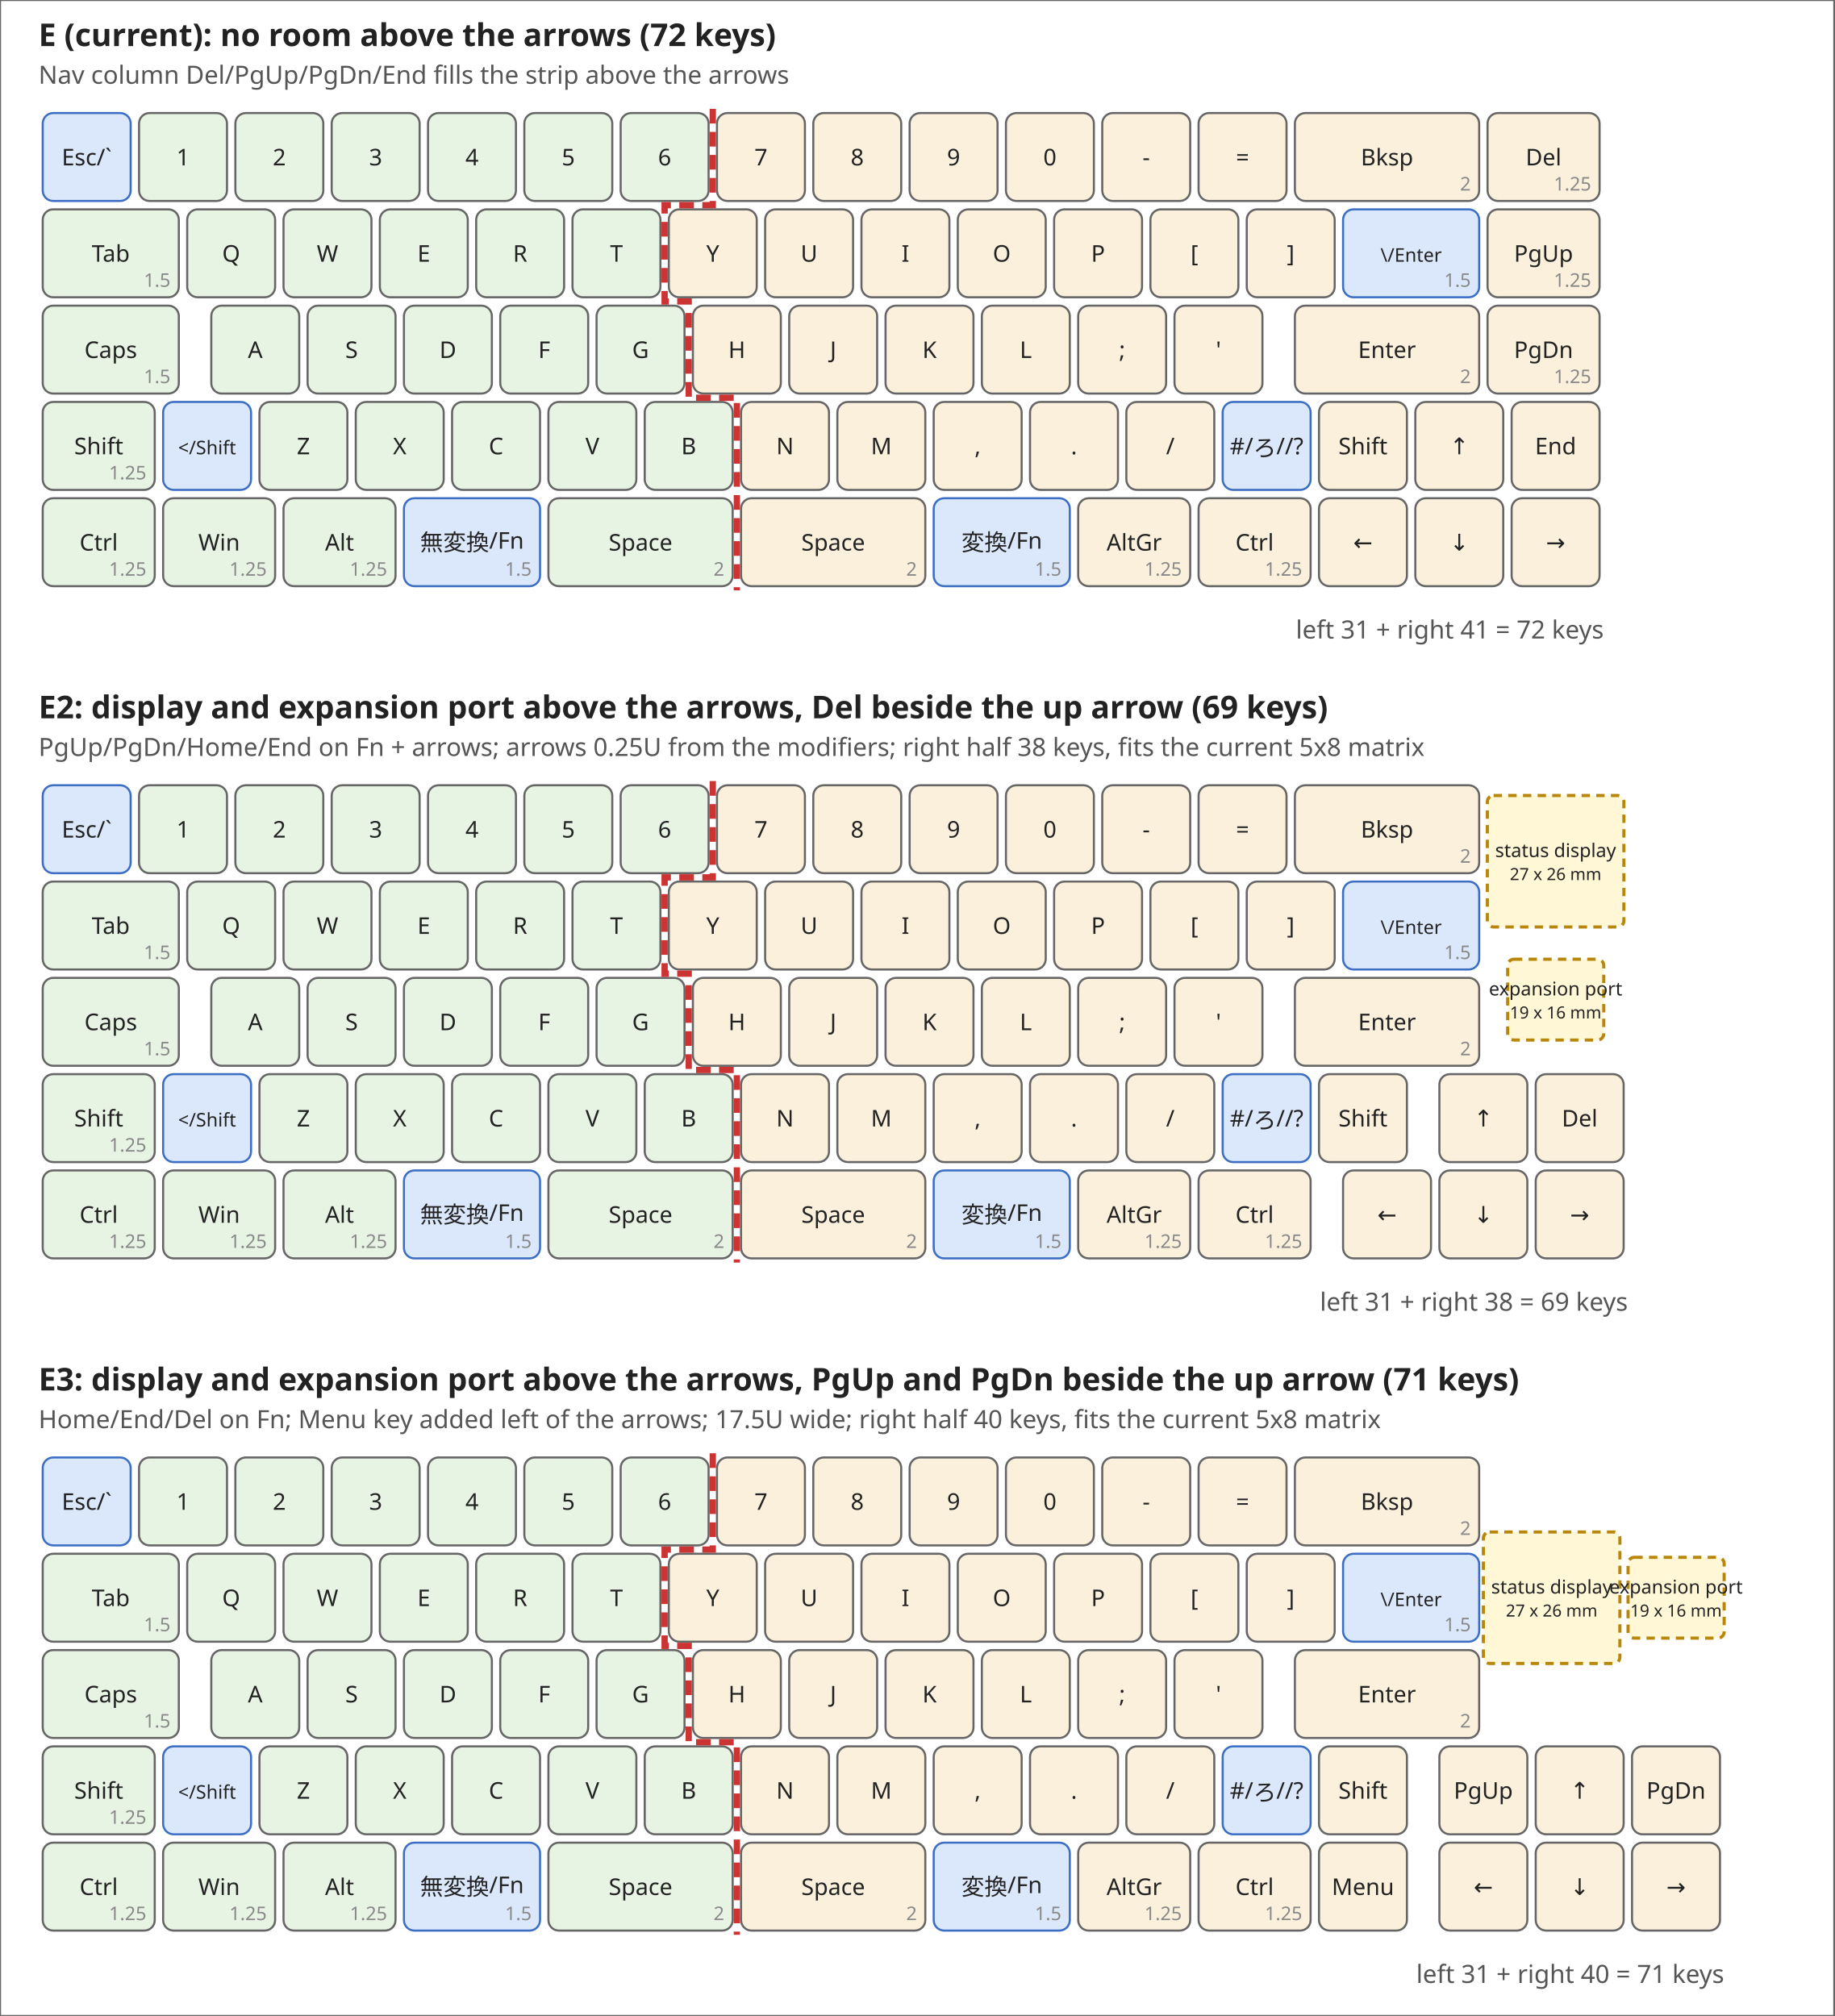
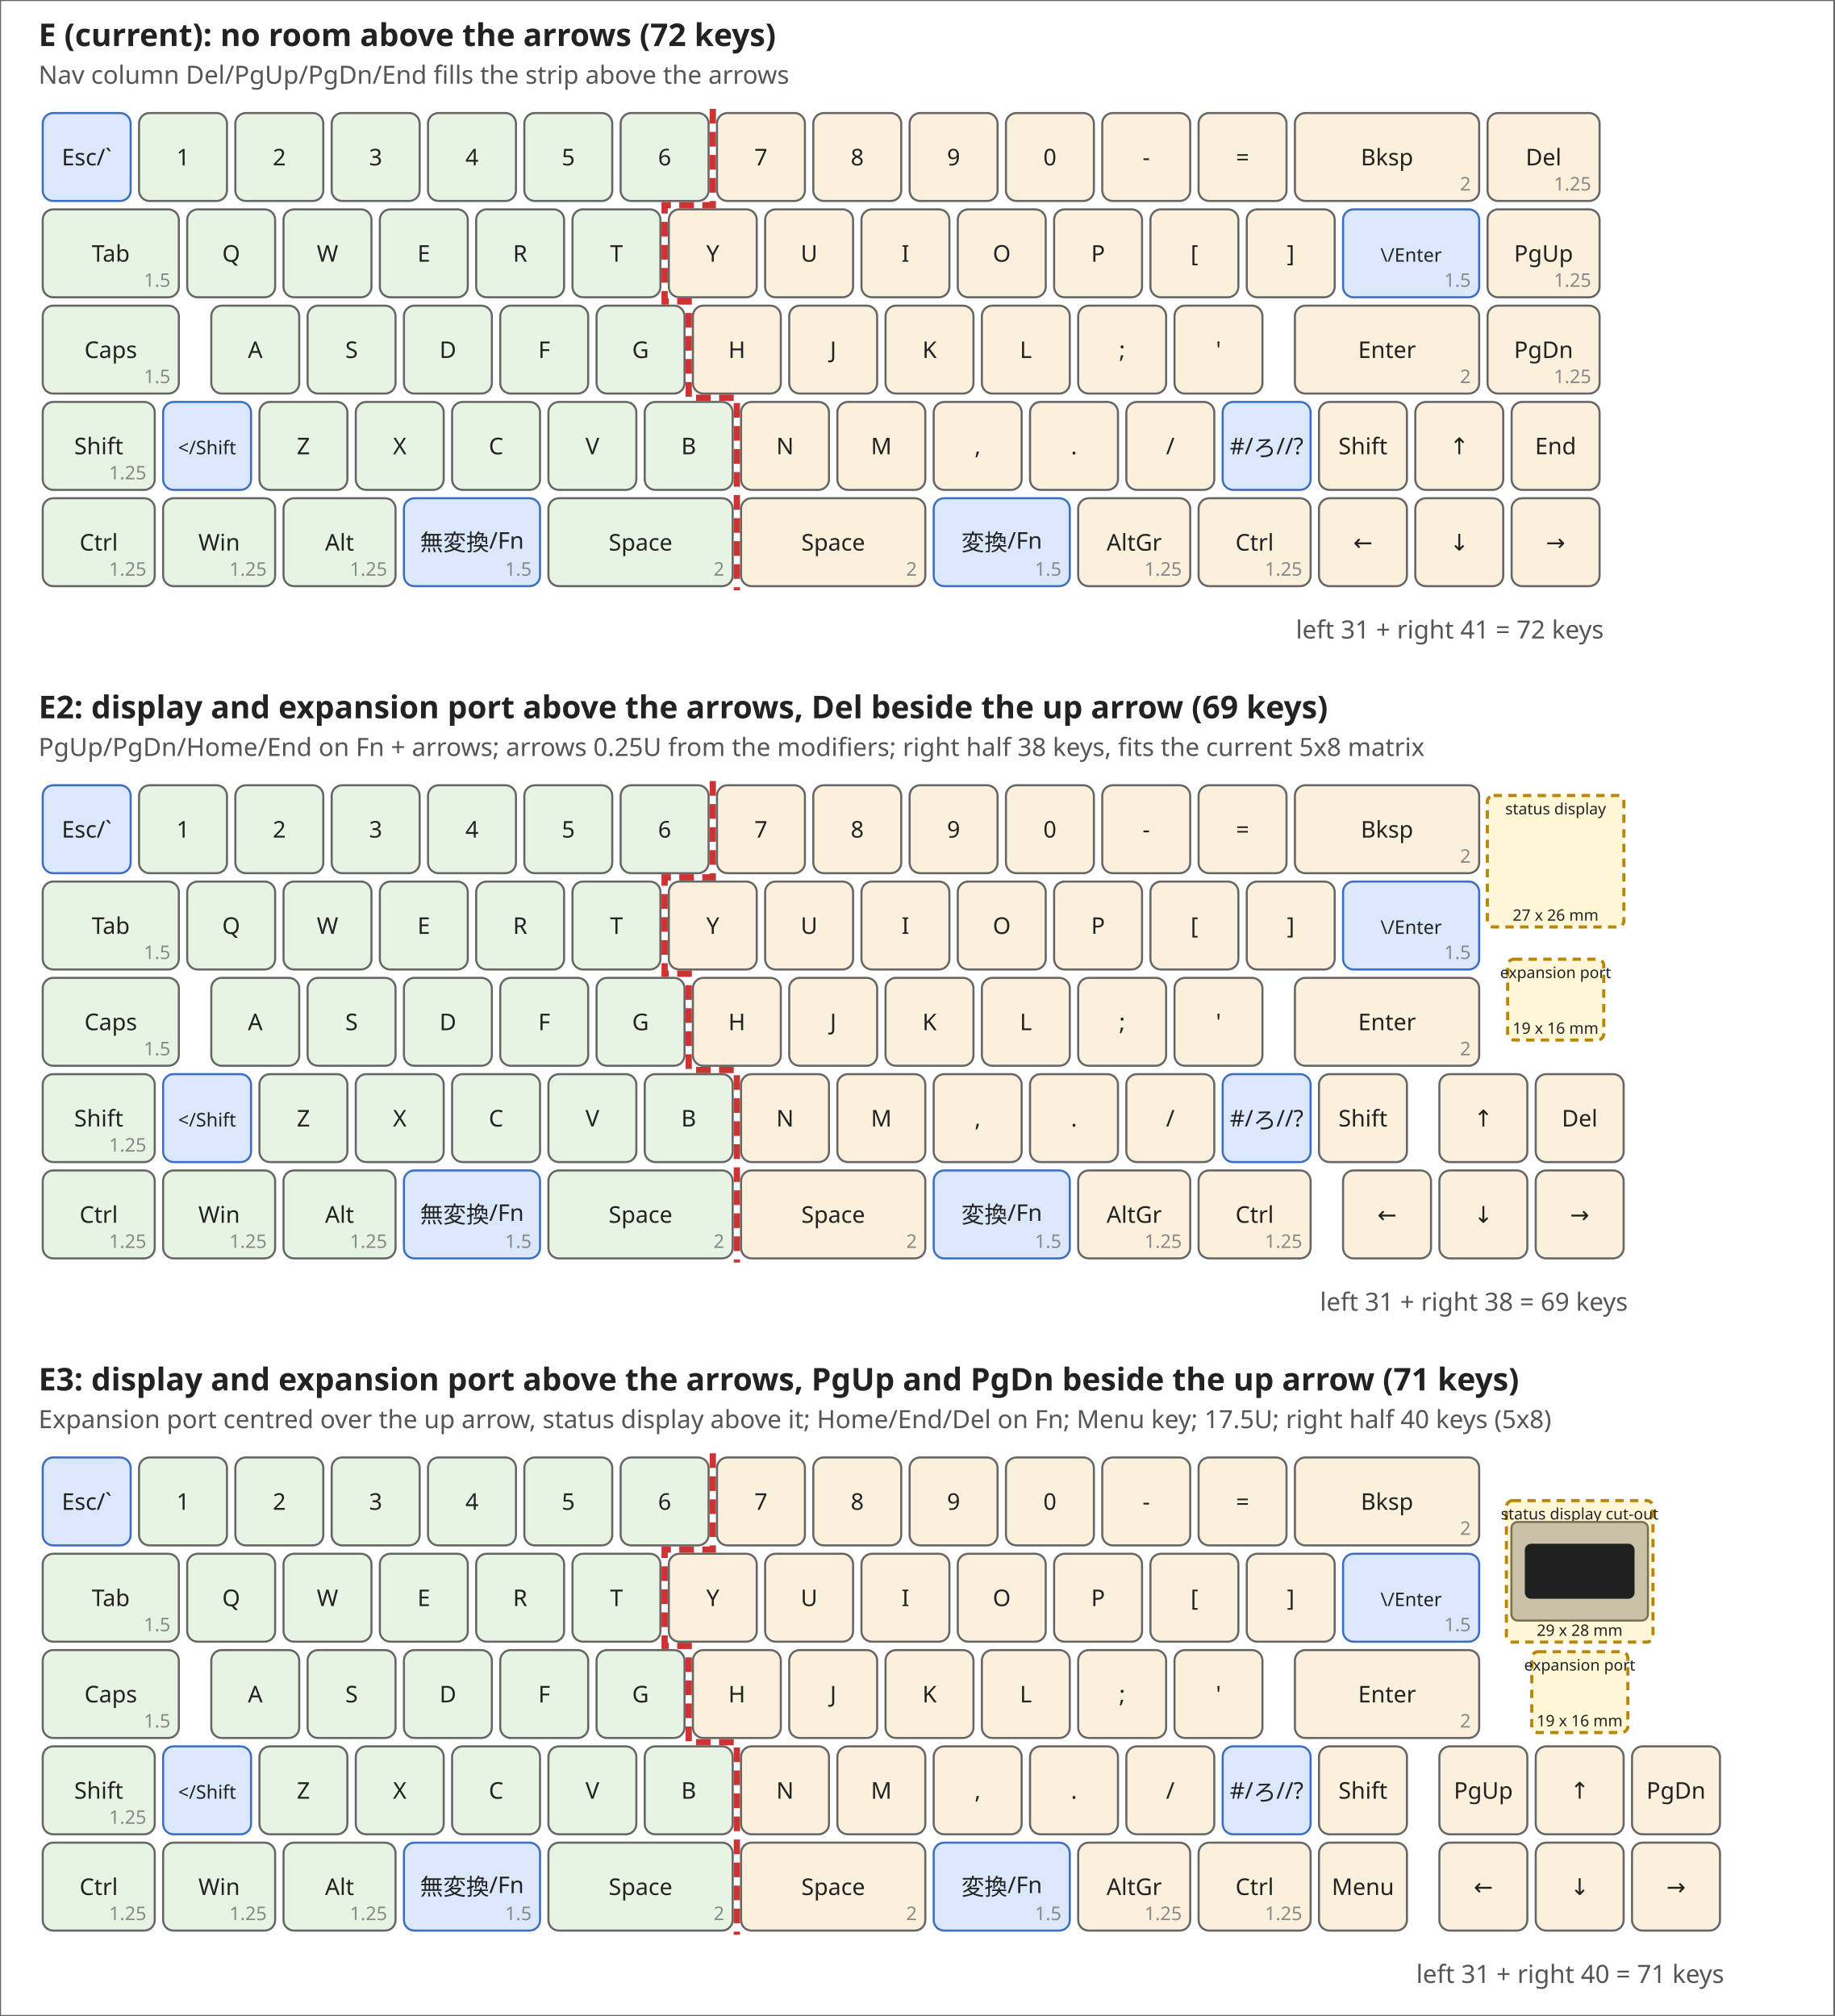
<svg xmlns="http://www.w3.org/2000/svg" width="876" height="963" viewBox="0 0 876 963">
  <style>
    .t{font:600 15px sans-serif;fill:#222}.note{font:12px sans-serif;fill:#555}
    .k{font-family:sans-serif;text-anchor:middle;fill:#222}.w{font:9px sans-serif;text-anchor:end;fill:#888}
-     rect{stroke:#666;stroke-width:1}.plain{fill:#f2f2f2}.hl{fill:#e7f3e3}.hr{fill:#fbf0dc}.pad{fill:#efe6f7}.area{fill:#fff7d6;stroke:#b8860b;stroke-width:1.5;stroke-dasharray:4 3}
+     rect{stroke:#666;stroke-width:1}.plain{fill:#f2f2f2}.hl{fill:#e7f3e3}.hr{fill:#fbf0dc}.pad{fill:#efe6f7}.area{fill:#fff7d6;stroke:#b8860b;stroke-width:1.5;stroke-dasharray:4 3}.module{fill:#c9c2a8;stroke:#7a7050;stroke-width:1}.screen{fill:#202020;stroke:none}
    .var{fill:#dbe8fb;stroke:#3c6fc4}.bad{fill:#fde0e0;stroke:#c33;stroke-width:2}
    .cut{fill:none;stroke:#c33;stroke-width:3;stroke-dasharray:7 4}</style>
  <rect width="100%" height="100%" fill="#fff" stroke="none" />
  <text x="18.4" y="22" class="t">E (current): no room above the arrows (72 keys)</text>
  <text x="18.4" y="40" class="note">Nav column Del/PgUp/PgDn/End fills the strip above the arrows</text>
  <rect x="20.4" y="54.0" width="42" height="42" rx="5" class="var" />
  <text x="41.4" y="79.0" font-size="11" class="k">Esc/`</text>
  <rect x="66.4" y="54.0" width="42" height="42" rx="5" class="hl" />
  <text x="87.4" y="79.0" font-size="11" class="k">1</text>
  <rect x="112.4" y="54.0" width="42" height="42" rx="5" class="hl" />
  <text x="133.4" y="79.0" font-size="11" class="k">2</text>
  <rect x="158.4" y="54.0" width="42" height="42" rx="5" class="hl" />
  <text x="179.4" y="79.0" font-size="11" class="k">3</text>
  <rect x="204.4" y="54.0" width="42" height="42" rx="5" class="hl" />
  <text x="225.4" y="79.0" font-size="11" class="k">4</text>
  <rect x="250.4" y="54.0" width="42" height="42" rx="5" class="hl" />
  <text x="271.4" y="79.0" font-size="11" class="k">5</text>
  <rect x="296.4" y="54.0" width="42" height="42" rx="5" class="hl" />
  <text x="317.4" y="79.0" font-size="11" class="k">6</text>
  <rect x="342.4" y="54.0" width="42" height="42" rx="5" class="hr" />
  <text x="363.4" y="79.0" font-size="11" class="k">7</text>
  <rect x="388.4" y="54.0" width="42" height="42" rx="5" class="hr" />
  <text x="409.4" y="79.0" font-size="11" class="k">8</text>
  <rect x="434.4" y="54.0" width="42" height="42" rx="5" class="hr" />
  <text x="455.4" y="79.0" font-size="11" class="k">9</text>
  <rect x="480.4" y="54.0" width="42" height="42" rx="5" class="hr" />
  <text x="501.4" y="79.0" font-size="11" class="k">0</text>
  <rect x="526.4" y="54.0" width="42" height="42" rx="5" class="hr" />
  <text x="547.4" y="79.0" font-size="11" class="k">-</text>
  <rect x="572.4" y="54.0" width="42" height="42" rx="5" class="hr" />
  <text x="593.4" y="79.0" font-size="11" class="k">=</text>
  <rect x="618.4" y="54.0" width="88" height="42" rx="5" class="hr" />
  <text x="662.4" y="79.0" font-size="11" class="k">Bksp</text>
  <text x="702.4" y="91.0" class="w">2</text>
  <rect x="710.4" y="54.0" width="53.5" height="42" rx="5" class="hr" />
  <text x="737.15" y="79.0" font-size="11" class="k">Del</text>
  <text x="759.9" y="91.0" class="w">1.25</text>
  <rect x="20.4" y="100.0" width="65.0" height="42" rx="5" class="hl" />
  <text x="52.9" y="125.0" font-size="11" class="k">Tab</text>
  <text x="81.4" y="137.0" class="w">1.5</text>
  <rect x="89.4" y="100.0" width="42" height="42" rx="5" class="hl" />
  <text x="110.4" y="125.0" font-size="11" class="k">Q</text>
  <rect x="135.4" y="100.0" width="42" height="42" rx="5" class="hl" />
  <text x="156.4" y="125.0" font-size="11" class="k">W</text>
  <rect x="181.4" y="100.0" width="42" height="42" rx="5" class="hl" />
  <text x="202.4" y="125.0" font-size="11" class="k">E</text>
  <rect x="227.4" y="100.0" width="42" height="42" rx="5" class="hl" />
  <text x="248.4" y="125.0" font-size="11" class="k">R</text>
  <rect x="273.4" y="100.0" width="42" height="42" rx="5" class="hl" />
  <text x="294.4" y="125.0" font-size="11" class="k">T</text>
  <rect x="319.4" y="100.0" width="42" height="42" rx="5" class="hr" />
  <text x="340.4" y="125.0" font-size="11" class="k">Y</text>
  <rect x="365.4" y="100.0" width="42" height="42" rx="5" class="hr" />
  <text x="386.4" y="125.0" font-size="11" class="k">U</text>
  <rect x="411.4" y="100.0" width="42" height="42" rx="5" class="hr" />
  <text x="432.4" y="125.0" font-size="11" class="k">I</text>
  <rect x="457.4" y="100.0" width="42" height="42" rx="5" class="hr" />
  <text x="478.4" y="125.0" font-size="11" class="k">O</text>
  <rect x="503.4" y="100.0" width="42" height="42" rx="5" class="hr" />
  <text x="524.4" y="125.0" font-size="11" class="k">P</text>
  <rect x="549.4" y="100.0" width="42" height="42" rx="5" class="hr" />
  <text x="570.4" y="125.0" font-size="11" class="k">[</text>
  <rect x="595.4" y="100.0" width="42" height="42" rx="5" class="hr" />
  <text x="616.4" y="125.0" font-size="11" class="k">]</text>
  <rect x="641.4" y="100.0" width="65.0" height="42" rx="5" class="var" />
  <text x="673.9" y="125.0" font-size="9" class="k">\/Enter</text>
  <text x="702.4" y="137.0" class="w">1.5</text>
  <rect x="710.4" y="100.0" width="53.5" height="42" rx="5" class="hr" />
  <text x="737.15" y="125.0" font-size="11" class="k">PgUp</text>
  <text x="759.9" y="137.0" class="w">1.25</text>
  <rect x="20.4" y="146.0" width="65.0" height="42" rx="5" class="hl" />
  <text x="52.9" y="171.0" font-size="11" class="k">Caps</text>
  <text x="81.4" y="183.0" class="w">1.5</text>
  <rect x="100.9" y="146.0" width="42" height="42" rx="5" class="hl" />
  <text x="121.9" y="171.0" font-size="11" class="k">A</text>
  <rect x="146.9" y="146.0" width="42" height="42" rx="5" class="hl" />
  <text x="167.9" y="171.0" font-size="11" class="k">S</text>
  <rect x="192.9" y="146.0" width="42" height="42" rx="5" class="hl" />
  <text x="213.9" y="171.0" font-size="11" class="k">D</text>
  <rect x="238.9" y="146.0" width="42" height="42" rx="5" class="hl" />
  <text x="259.9" y="171.0" font-size="11" class="k">F</text>
  <rect x="284.9" y="146.0" width="42" height="42" rx="5" class="hl" />
  <text x="305.9" y="171.0" font-size="11" class="k">G</text>
  <rect x="330.9" y="146.0" width="42" height="42" rx="5" class="hr" />
  <text x="351.9" y="171.0" font-size="11" class="k">H</text>
  <rect x="376.9" y="146.0" width="42" height="42" rx="5" class="hr" />
  <text x="397.9" y="171.0" font-size="11" class="k">J</text>
  <rect x="422.9" y="146.0" width="42" height="42" rx="5" class="hr" />
  <text x="443.9" y="171.0" font-size="11" class="k">K</text>
  <rect x="468.9" y="146.0" width="42" height="42" rx="5" class="hr" />
  <text x="489.9" y="171.0" font-size="11" class="k">L</text>
  <rect x="514.9" y="146.0" width="42" height="42" rx="5" class="hr" />
  <text x="535.9" y="171.0" font-size="11" class="k">;</text>
  <rect x="560.9" y="146.0" width="42" height="42" rx="5" class="hr" />
  <text x="581.9" y="171.0" font-size="11" class="k">'</text>
  <rect x="618.4" y="146.0" width="88" height="42" rx="5" class="hr" />
  <text x="662.4" y="171.0" font-size="11" class="k">Enter</text>
  <text x="702.4" y="183.0" class="w">2</text>
  <rect x="710.4" y="146.0" width="53.5" height="42" rx="5" class="hr" />
  <text x="737.15" y="171.0" font-size="11" class="k">PgDn</text>
  <text x="759.9" y="183.0" class="w">1.25</text>
  <rect x="20.4" y="192.0" width="53.5" height="42" rx="5" class="hl" />
  <text x="47.15" y="217.0" font-size="11" class="k">Shift</text>
  <text x="69.9" y="229.0" class="w">1.25</text>
  <rect x="77.9" y="192.0" width="42" height="42" rx="5" class="var" />
  <text x="98.9" y="217.0" font-size="9" class="k">&lt;/Shift</text>
  <rect x="123.9" y="192.0" width="42" height="42" rx="5" class="hl" />
  <text x="144.9" y="217.0" font-size="11" class="k">Z</text>
  <rect x="169.9" y="192.0" width="42" height="42" rx="5" class="hl" />
  <text x="190.9" y="217.0" font-size="11" class="k">X</text>
  <rect x="215.9" y="192.0" width="42" height="42" rx="5" class="hl" />
  <text x="236.9" y="217.0" font-size="11" class="k">C</text>
  <rect x="261.9" y="192.0" width="42" height="42" rx="5" class="hl" />
  <text x="282.9" y="217.0" font-size="11" class="k">V</text>
  <rect x="307.9" y="192.0" width="42" height="42" rx="5" class="hl" />
  <text x="328.9" y="217.0" font-size="11" class="k">B</text>
  <rect x="353.9" y="192.0" width="42" height="42" rx="5" class="hr" />
  <text x="374.9" y="217.0" font-size="11" class="k">N</text>
  <rect x="399.9" y="192.0" width="42" height="42" rx="5" class="hr" />
  <text x="420.9" y="217.0" font-size="11" class="k">M</text>
  <rect x="445.9" y="192.0" width="42" height="42" rx="5" class="hr" />
  <text x="466.9" y="217.0" font-size="11" class="k">,</text>
  <rect x="491.9" y="192.0" width="42" height="42" rx="5" class="hr" />
  <text x="512.9" y="217.0" font-size="11" class="k">.</text>
  <rect x="537.9" y="192.0" width="42" height="42" rx="5" class="hr" />
  <text x="558.9" y="217.0" font-size="11" class="k">/</text>
  <rect x="583.9" y="192.0" width="42" height="42" rx="5" class="var" />
  <text x="604.9" y="217.0" font-size="11" class="k">#/ろ//?</text>
  <rect x="629.9" y="192.0" width="42" height="42" rx="5" class="hr" />
  <text x="650.9" y="217.0" font-size="11" class="k">Shift</text>
  <rect x="675.9" y="192.0" width="42" height="42" rx="5" class="hr" />
  <text x="696.9" y="217.0" font-size="11" class="k">↑</text>
  <rect x="721.9" y="192.0" width="42" height="42" rx="5" class="hr" />
  <text x="742.9" y="217.0" font-size="11" class="k">End</text>
  <rect x="20.4" y="238.0" width="53.5" height="42" rx="5" class="hl" />
  <text x="47.15" y="263.0" font-size="11" class="k">Ctrl</text>
  <text x="69.9" y="275.0" class="w">1.25</text>
  <rect x="77.9" y="238.0" width="53.5" height="42" rx="5" class="hl" />
  <text x="104.65" y="263.0" font-size="11" class="k">Win</text>
  <text x="127.4" y="275.0" class="w">1.25</text>
  <rect x="135.4" y="238.0" width="53.5" height="42" rx="5" class="hl" />
  <text x="162.15" y="263.0" font-size="11" class="k">Alt</text>
  <text x="184.9" y="275.0" class="w">1.25</text>
  <rect x="192.9" y="238.0" width="65.0" height="42" rx="5" class="var" />
  <text x="225.4" y="263.0" font-size="11" class="k">無変換/Fn</text>
  <text x="253.9" y="275.0" class="w">1.5</text>
  <rect x="261.9" y="238.0" width="88" height="42" rx="5" class="hl" />
  <text x="305.9" y="263.0" font-size="11" class="k">Space</text>
  <text x="345.9" y="275.0" class="w">2</text>
  <rect x="353.9" y="238.0" width="88" height="42" rx="5" class="hr" />
  <text x="397.9" y="263.0" font-size="11" class="k">Space</text>
  <text x="437.9" y="275.0" class="w">2</text>
  <rect x="445.9" y="238.0" width="65.0" height="42" rx="5" class="var" />
  <text x="478.4" y="263.0" font-size="11" class="k">変換/Fn</text>
  <text x="506.9" y="275.0" class="w">1.5</text>
  <rect x="514.9" y="238.0" width="53.5" height="42" rx="5" class="hr" />
  <text x="541.65" y="263.0" font-size="11" class="k">AltGr</text>
  <text x="564.4" y="275.0" class="w">1.25</text>
  <rect x="572.4" y="238.0" width="53.5" height="42" rx="5" class="hr" />
  <text x="599.15" y="263.0" font-size="11" class="k">Ctrl</text>
  <text x="621.9" y="275.0" class="w">1.25</text>
  <rect x="629.9" y="238.0" width="42" height="42" rx="5" class="hr" />
  <text x="650.9" y="263.0" font-size="11" class="k">←</text>
  <rect x="675.9" y="238.0" width="42" height="42" rx="5" class="hr" />
  <text x="696.9" y="263.0" font-size="11" class="k">↓</text>
  <rect x="721.9" y="238.0" width="42" height="42" rx="5" class="hr" />
  <text x="742.9" y="263.0" font-size="11" class="k">→</text>
  <path d="M 340.4,52.0 L 340.4,98.0 L 317.4,98.0 L 317.4,144.0 L 328.9,144.0 L 328.9,190.0 L 351.9,190.0 L 351.9,236.0 L 351.9,236.0 L 351.9,282.0" class="cut" />
  <text x="765.9" y="305.0" class="note" text-anchor="end">left 31 + right 41 = 72 keys</text>
  <text x="18.4" y="343.1" class="t">E2: display and expansion port above the arrows, Del beside the up arrow (69 keys)</text>
  <text x="18.4" y="361.1" class="note">PgUp/PgDn/Home/End on Fn + arrows; arrows 0.25U from the modifiers; right half 38 keys, fits the current 5x8 matrix</text>
  <rect x="20.4" y="375.1" width="42" height="42" rx="5" class="var" />
  <text x="41.4" y="400.1" font-size="11" class="k">Esc/`</text>
  <rect x="66.4" y="375.1" width="42" height="42" rx="5" class="hl" />
  <text x="87.4" y="400.1" font-size="11" class="k">1</text>
  <rect x="112.4" y="375.1" width="42" height="42" rx="5" class="hl" />
  <text x="133.4" y="400.1" font-size="11" class="k">2</text>
  <rect x="158.4" y="375.1" width="42" height="42" rx="5" class="hl" />
  <text x="179.4" y="400.1" font-size="11" class="k">3</text>
  <rect x="204.4" y="375.1" width="42" height="42" rx="5" class="hl" />
  <text x="225.4" y="400.1" font-size="11" class="k">4</text>
  <rect x="250.4" y="375.1" width="42" height="42" rx="5" class="hl" />
  <text x="271.4" y="400.1" font-size="11" class="k">5</text>
  <rect x="296.4" y="375.1" width="42" height="42" rx="5" class="hl" />
  <text x="317.4" y="400.1" font-size="11" class="k">6</text>
  <rect x="342.4" y="375.1" width="42" height="42" rx="5" class="hr" />
  <text x="363.4" y="400.1" font-size="11" class="k">7</text>
  <rect x="388.4" y="375.1" width="42" height="42" rx="5" class="hr" />
  <text x="409.4" y="400.1" font-size="11" class="k">8</text>
  <rect x="434.4" y="375.1" width="42" height="42" rx="5" class="hr" />
  <text x="455.4" y="400.1" font-size="11" class="k">9</text>
  <rect x="480.4" y="375.1" width="42" height="42" rx="5" class="hr" />
  <text x="501.4" y="400.1" font-size="11" class="k">0</text>
  <rect x="526.4" y="375.1" width="42" height="42" rx="5" class="hr" />
  <text x="547.4" y="400.1" font-size="11" class="k">-</text>
  <rect x="572.4" y="375.1" width="42" height="42" rx="5" class="hr" />
  <text x="593.4" y="400.1" font-size="11" class="k">=</text>
  <rect x="618.4" y="375.1" width="88" height="42" rx="5" class="hr" />
  <text x="662.4" y="400.1" font-size="11" class="k">Bksp</text>
  <text x="702.4" y="412.1" class="w">2</text>
  <rect x="20.4" y="421.1" width="65.0" height="42" rx="5" class="hl" />
  <text x="52.9" y="446.1" font-size="11" class="k">Tab</text>
  <text x="81.4" y="458.1" class="w">1.5</text>
  <rect x="89.4" y="421.1" width="42" height="42" rx="5" class="hl" />
  <text x="110.4" y="446.1" font-size="11" class="k">Q</text>
  <rect x="135.4" y="421.1" width="42" height="42" rx="5" class="hl" />
  <text x="156.4" y="446.1" font-size="11" class="k">W</text>
  <rect x="181.4" y="421.1" width="42" height="42" rx="5" class="hl" />
  <text x="202.4" y="446.1" font-size="11" class="k">E</text>
  <rect x="227.4" y="421.1" width="42" height="42" rx="5" class="hl" />
  <text x="248.4" y="446.1" font-size="11" class="k">R</text>
  <rect x="273.4" y="421.1" width="42" height="42" rx="5" class="hl" />
  <text x="294.4" y="446.1" font-size="11" class="k">T</text>
  <rect x="319.4" y="421.1" width="42" height="42" rx="5" class="hr" />
  <text x="340.4" y="446.1" font-size="11" class="k">Y</text>
  <rect x="365.4" y="421.1" width="42" height="42" rx="5" class="hr" />
  <text x="386.4" y="446.1" font-size="11" class="k">U</text>
  <rect x="411.4" y="421.1" width="42" height="42" rx="5" class="hr" />
  <text x="432.4" y="446.1" font-size="11" class="k">I</text>
  <rect x="457.4" y="421.1" width="42" height="42" rx="5" class="hr" />
  <text x="478.4" y="446.1" font-size="11" class="k">O</text>
  <rect x="503.4" y="421.1" width="42" height="42" rx="5" class="hr" />
  <text x="524.4" y="446.1" font-size="11" class="k">P</text>
  <rect x="549.4" y="421.1" width="42" height="42" rx="5" class="hr" />
  <text x="570.4" y="446.1" font-size="11" class="k">[</text>
  <rect x="595.4" y="421.1" width="42" height="42" rx="5" class="hr" />
  <text x="616.4" y="446.1" font-size="11" class="k">]</text>
  <rect x="641.4" y="421.1" width="65.0" height="42" rx="5" class="var" />
  <text x="673.9" y="446.1" font-size="9" class="k">\/Enter</text>
  <text x="702.4" y="458.1" class="w">1.5</text>
  <rect x="20.4" y="467.1" width="65.0" height="42" rx="5" class="hl" />
  <text x="52.9" y="492.1" font-size="11" class="k">Caps</text>
  <text x="81.4" y="504.1" class="w">1.5</text>
  <rect x="100.9" y="467.1" width="42" height="42" rx="5" class="hl" />
  <text x="121.9" y="492.1" font-size="11" class="k">A</text>
  <rect x="146.9" y="467.1" width="42" height="42" rx="5" class="hl" />
  <text x="167.9" y="492.1" font-size="11" class="k">S</text>
  <rect x="192.9" y="467.1" width="42" height="42" rx="5" class="hl" />
  <text x="213.9" y="492.1" font-size="11" class="k">D</text>
  <rect x="238.9" y="467.1" width="42" height="42" rx="5" class="hl" />
  <text x="259.9" y="492.1" font-size="11" class="k">F</text>
  <rect x="284.9" y="467.1" width="42" height="42" rx="5" class="hl" />
  <text x="305.9" y="492.1" font-size="11" class="k">G</text>
  <rect x="330.9" y="467.1" width="42" height="42" rx="5" class="hr" />
  <text x="351.9" y="492.1" font-size="11" class="k">H</text>
  <rect x="376.9" y="467.1" width="42" height="42" rx="5" class="hr" />
  <text x="397.9" y="492.1" font-size="11" class="k">J</text>
  <rect x="422.9" y="467.1" width="42" height="42" rx="5" class="hr" />
  <text x="443.9" y="492.1" font-size="11" class="k">K</text>
  <rect x="468.9" y="467.1" width="42" height="42" rx="5" class="hr" />
  <text x="489.9" y="492.1" font-size="11" class="k">L</text>
  <rect x="514.9" y="467.1" width="42" height="42" rx="5" class="hr" />
  <text x="535.9" y="492.1" font-size="11" class="k">;</text>
  <rect x="560.9" y="467.1" width="42" height="42" rx="5" class="hr" />
  <text x="581.9" y="492.1" font-size="11" class="k">'</text>
  <rect x="618.4" y="467.1" width="88" height="42" rx="5" class="hr" />
  <text x="662.4" y="492.1" font-size="11" class="k">Enter</text>
  <text x="702.4" y="504.1" class="w">2</text>
  <rect x="20.4" y="513.1" width="53.5" height="42" rx="5" class="hl" />
  <text x="47.15" y="538.1" font-size="11" class="k">Shift</text>
  <text x="69.9" y="550.1" class="w">1.25</text>
  <rect x="77.9" y="513.1" width="42" height="42" rx="5" class="var" />
  <text x="98.9" y="538.1" font-size="9" class="k">&lt;/Shift</text>
  <rect x="123.9" y="513.1" width="42" height="42" rx="5" class="hl" />
  <text x="144.9" y="538.1" font-size="11" class="k">Z</text>
  <rect x="169.9" y="513.1" width="42" height="42" rx="5" class="hl" />
  <text x="190.9" y="538.1" font-size="11" class="k">X</text>
  <rect x="215.9" y="513.1" width="42" height="42" rx="5" class="hl" />
  <text x="236.9" y="538.1" font-size="11" class="k">C</text>
  <rect x="261.9" y="513.1" width="42" height="42" rx="5" class="hl" />
  <text x="282.9" y="538.1" font-size="11" class="k">V</text>
  <rect x="307.9" y="513.1" width="42" height="42" rx="5" class="hl" />
  <text x="328.9" y="538.1" font-size="11" class="k">B</text>
  <rect x="353.9" y="513.1" width="42" height="42" rx="5" class="hr" />
  <text x="374.9" y="538.1" font-size="11" class="k">N</text>
  <rect x="399.9" y="513.1" width="42" height="42" rx="5" class="hr" />
  <text x="420.9" y="538.1" font-size="11" class="k">M</text>
  <rect x="445.9" y="513.1" width="42" height="42" rx="5" class="hr" />
  <text x="466.9" y="538.1" font-size="11" class="k">,</text>
  <rect x="491.9" y="513.1" width="42" height="42" rx="5" class="hr" />
  <text x="512.9" y="538.1" font-size="11" class="k">.</text>
  <rect x="537.9" y="513.1" width="42" height="42" rx="5" class="hr" />
  <text x="558.9" y="538.1" font-size="11" class="k">/</text>
  <rect x="583.9" y="513.1" width="42" height="42" rx="5" class="var" />
  <text x="604.9" y="538.1" font-size="11" class="k">#/ろ//?</text>
  <rect x="629.9" y="513.1" width="42" height="42" rx="5" class="hr" />
  <text x="650.9" y="538.1" font-size="11" class="k">Shift</text>
  <rect x="687.4" y="513.1" width="42" height="42" rx="5" class="hr" />
  <text x="708.4" y="538.1" font-size="11" class="k">↑</text>
  <rect x="733.4" y="513.1" width="42" height="42" rx="5" class="hr" />
  <text x="754.4" y="538.1" font-size="11" class="k">Del</text>
  <rect x="20.4" y="559.1" width="53.5" height="42" rx="5" class="hl" />
  <text x="47.15" y="584.1" font-size="11" class="k">Ctrl</text>
  <text x="69.9" y="596.1" class="w">1.25</text>
  <rect x="77.9" y="559.1" width="53.5" height="42" rx="5" class="hl" />
  <text x="104.65" y="584.1" font-size="11" class="k">Win</text>
  <text x="127.4" y="596.1" class="w">1.25</text>
  <rect x="135.4" y="559.1" width="53.5" height="42" rx="5" class="hl" />
  <text x="162.15" y="584.1" font-size="11" class="k">Alt</text>
  <text x="184.9" y="596.1" class="w">1.25</text>
  <rect x="192.9" y="559.1" width="65.0" height="42" rx="5" class="var" />
  <text x="225.4" y="584.1" font-size="11" class="k">無変換/Fn</text>
  <text x="253.9" y="596.1" class="w">1.5</text>
  <rect x="261.9" y="559.1" width="88" height="42" rx="5" class="hl" />
  <text x="305.9" y="584.1" font-size="11" class="k">Space</text>
  <text x="345.9" y="596.1" class="w">2</text>
  <rect x="353.9" y="559.1" width="88" height="42" rx="5" class="hr" />
  <text x="397.9" y="584.1" font-size="11" class="k">Space</text>
  <text x="437.9" y="596.1" class="w">2</text>
  <rect x="445.9" y="559.1" width="65.0" height="42" rx="5" class="var" />
  <text x="478.4" y="584.1" font-size="11" class="k">変換/Fn</text>
  <text x="506.9" y="596.1" class="w">1.5</text>
  <rect x="514.9" y="559.1" width="53.5" height="42" rx="5" class="hr" />
  <text x="541.65" y="584.1" font-size="11" class="k">AltGr</text>
  <text x="564.4" y="596.1" class="w">1.25</text>
  <rect x="572.4" y="559.1" width="53.5" height="42" rx="5" class="hr" />
  <text x="599.15" y="584.1" font-size="11" class="k">Ctrl</text>
  <text x="621.9" y="596.1" class="w">1.25</text>
  <rect x="641.4" y="559.1" width="42" height="42" rx="5" class="hr" />
  <text x="662.4" y="584.1" font-size="11" class="k">←</text>
  <rect x="687.4" y="559.1" width="42" height="42" rx="5" class="hr" />
  <text x="708.4" y="584.1" font-size="11" class="k">↓</text>
  <rect x="733.4" y="559.1" width="42" height="42" rx="5" class="hr" />
  <text x="754.4" y="584.1" font-size="11" class="k">→</text>
  <path d="M 340.4,373.1 L 340.4,419.1 L 317.4,419.1 L 317.4,465.1 L 328.9,465.1 L 328.9,511.1 L 351.9,511.1 L 351.9,557.1 L 351.9,557.1 L 351.9,603.1" class="cut" />
  <text x="777.4" y="626.1" class="note" text-anchor="end">left 31 + right 38 = 69 keys</text>
  <rect x="710.3" y="380.0" width="65.2" height="62.8" rx="3" class="area" />
-   <text x="742.9" y="409.4" font-size="9" class="k">status display</text>
-   <text x="742.9" y="420.4" font-size="8" class="k">27 x 26 mm</text>
+   <text x="742.9" y="389.0" font-size="7.5" class="k">status display</text>
+   <text x="742.9" y="439.8" font-size="7.5" class="k">27 x 26 mm</text>
  <rect x="720.0" y="458.2" width="45.9" height="38.6" rx="3" class="area" />
-   <text x="742.9" y="475.5" font-size="9" class="k">expansion port</text>
-   <text x="742.9" y="486.5" font-size="8" class="k">19 x 16 mm</text>
+   <text x="742.9" y="467.2" font-size="7.5" class="k">expansion port</text>
+   <text x="742.9" y="493.8" font-size="7.5" class="k">19 x 16 mm</text>
  <text x="18.4" y="664.2" class="t">E3: display and expansion port above the arrows, PgUp and PgDn beside the up arrow (71 keys)</text>
-   <text x="18.4" y="682.2" class="note">Home/End/Del on Fn; Menu key added left of the arrows; 17.5U wide; right half 40 keys, fits the current 5x8 matrix</text>
+   <text x="18.4" y="682.2" class="note">Expansion port centred over the up arrow, status display above it; Home/End/Del on Fn; Menu key; 17.5U; right half 40 keys (5x8)</text>
  <rect x="20.4" y="696.2" width="42" height="42" rx="5" class="var" />
  <text x="41.4" y="721.2" font-size="11" class="k">Esc/`</text>
  <rect x="66.4" y="696.2" width="42" height="42" rx="5" class="hl" />
  <text x="87.4" y="721.2" font-size="11" class="k">1</text>
  <rect x="112.4" y="696.2" width="42" height="42" rx="5" class="hl" />
  <text x="133.4" y="721.2" font-size="11" class="k">2</text>
  <rect x="158.4" y="696.2" width="42" height="42" rx="5" class="hl" />
  <text x="179.4" y="721.2" font-size="11" class="k">3</text>
  <rect x="204.4" y="696.2" width="42" height="42" rx="5" class="hl" />
  <text x="225.4" y="721.2" font-size="11" class="k">4</text>
  <rect x="250.4" y="696.2" width="42" height="42" rx="5" class="hl" />
  <text x="271.4" y="721.2" font-size="11" class="k">5</text>
  <rect x="296.4" y="696.2" width="42" height="42" rx="5" class="hl" />
  <text x="317.4" y="721.2" font-size="11" class="k">6</text>
  <rect x="342.4" y="696.2" width="42" height="42" rx="5" class="hr" />
  <text x="363.4" y="721.2" font-size="11" class="k">7</text>
  <rect x="388.4" y="696.2" width="42" height="42" rx="5" class="hr" />
  <text x="409.4" y="721.2" font-size="11" class="k">8</text>
  <rect x="434.4" y="696.2" width="42" height="42" rx="5" class="hr" />
  <text x="455.4" y="721.2" font-size="11" class="k">9</text>
  <rect x="480.4" y="696.2" width="42" height="42" rx="5" class="hr" />
  <text x="501.4" y="721.2" font-size="11" class="k">0</text>
  <rect x="526.4" y="696.2" width="42" height="42" rx="5" class="hr" />
  <text x="547.4" y="721.2" font-size="11" class="k">-</text>
  <rect x="572.4" y="696.2" width="42" height="42" rx="5" class="hr" />
  <text x="593.4" y="721.2" font-size="11" class="k">=</text>
  <rect x="618.4" y="696.2" width="88" height="42" rx="5" class="hr" />
  <text x="662.4" y="721.2" font-size="11" class="k">Bksp</text>
  <text x="702.4" y="733.2" class="w">2</text>
  <rect x="20.4" y="742.2" width="65.0" height="42" rx="5" class="hl" />
  <text x="52.9" y="767.2" font-size="11" class="k">Tab</text>
  <text x="81.4" y="779.2" class="w">1.5</text>
  <rect x="89.4" y="742.2" width="42" height="42" rx="5" class="hl" />
  <text x="110.4" y="767.2" font-size="11" class="k">Q</text>
  <rect x="135.4" y="742.2" width="42" height="42" rx="5" class="hl" />
  <text x="156.4" y="767.2" font-size="11" class="k">W</text>
  <rect x="181.4" y="742.2" width="42" height="42" rx="5" class="hl" />
  <text x="202.4" y="767.2" font-size="11" class="k">E</text>
  <rect x="227.4" y="742.2" width="42" height="42" rx="5" class="hl" />
  <text x="248.4" y="767.2" font-size="11" class="k">R</text>
  <rect x="273.4" y="742.2" width="42" height="42" rx="5" class="hl" />
  <text x="294.4" y="767.2" font-size="11" class="k">T</text>
  <rect x="319.4" y="742.2" width="42" height="42" rx="5" class="hr" />
  <text x="340.4" y="767.2" font-size="11" class="k">Y</text>
  <rect x="365.4" y="742.2" width="42" height="42" rx="5" class="hr" />
  <text x="386.4" y="767.2" font-size="11" class="k">U</text>
  <rect x="411.4" y="742.2" width="42" height="42" rx="5" class="hr" />
  <text x="432.4" y="767.2" font-size="11" class="k">I</text>
  <rect x="457.4" y="742.2" width="42" height="42" rx="5" class="hr" />
  <text x="478.4" y="767.2" font-size="11" class="k">O</text>
  <rect x="503.4" y="742.2" width="42" height="42" rx="5" class="hr" />
  <text x="524.4" y="767.2" font-size="11" class="k">P</text>
  <rect x="549.4" y="742.2" width="42" height="42" rx="5" class="hr" />
  <text x="570.4" y="767.2" font-size="11" class="k">[</text>
  <rect x="595.4" y="742.2" width="42" height="42" rx="5" class="hr" />
  <text x="616.4" y="767.2" font-size="11" class="k">]</text>
  <rect x="641.4" y="742.2" width="65.0" height="42" rx="5" class="var" />
  <text x="673.9" y="767.2" font-size="9" class="k">\/Enter</text>
  <text x="702.4" y="779.2" class="w">1.5</text>
  <rect x="20.4" y="788.2" width="65.0" height="42" rx="5" class="hl" />
  <text x="52.9" y="813.2" font-size="11" class="k">Caps</text>
  <text x="81.4" y="825.2" class="w">1.5</text>
  <rect x="100.9" y="788.2" width="42" height="42" rx="5" class="hl" />
  <text x="121.9" y="813.2" font-size="11" class="k">A</text>
  <rect x="146.9" y="788.2" width="42" height="42" rx="5" class="hl" />
  <text x="167.9" y="813.2" font-size="11" class="k">S</text>
  <rect x="192.9" y="788.2" width="42" height="42" rx="5" class="hl" />
  <text x="213.9" y="813.2" font-size="11" class="k">D</text>
  <rect x="238.9" y="788.2" width="42" height="42" rx="5" class="hl" />
  <text x="259.9" y="813.2" font-size="11" class="k">F</text>
  <rect x="284.9" y="788.2" width="42" height="42" rx="5" class="hl" />
  <text x="305.9" y="813.2" font-size="11" class="k">G</text>
  <rect x="330.9" y="788.2" width="42" height="42" rx="5" class="hr" />
  <text x="351.9" y="813.2" font-size="11" class="k">H</text>
  <rect x="376.9" y="788.2" width="42" height="42" rx="5" class="hr" />
  <text x="397.9" y="813.2" font-size="11" class="k">J</text>
  <rect x="422.9" y="788.2" width="42" height="42" rx="5" class="hr" />
  <text x="443.9" y="813.2" font-size="11" class="k">K</text>
  <rect x="468.9" y="788.2" width="42" height="42" rx="5" class="hr" />
  <text x="489.9" y="813.2" font-size="11" class="k">L</text>
  <rect x="514.9" y="788.2" width="42" height="42" rx="5" class="hr" />
  <text x="535.9" y="813.2" font-size="11" class="k">;</text>
  <rect x="560.9" y="788.2" width="42" height="42" rx="5" class="hr" />
  <text x="581.9" y="813.2" font-size="11" class="k">'</text>
  <rect x="618.4" y="788.2" width="88" height="42" rx="5" class="hr" />
  <text x="662.4" y="813.2" font-size="11" class="k">Enter</text>
  <text x="702.4" y="825.2" class="w">2</text>
  <rect x="20.4" y="834.2" width="53.5" height="42" rx="5" class="hl" />
  <text x="47.15" y="859.2" font-size="11" class="k">Shift</text>
  <text x="69.9" y="871.2" class="w">1.25</text>
  <rect x="77.9" y="834.2" width="42" height="42" rx="5" class="var" />
  <text x="98.9" y="859.2" font-size="9" class="k">&lt;/Shift</text>
  <rect x="123.9" y="834.2" width="42" height="42" rx="5" class="hl" />
  <text x="144.9" y="859.2" font-size="11" class="k">Z</text>
  <rect x="169.9" y="834.2" width="42" height="42" rx="5" class="hl" />
  <text x="190.9" y="859.2" font-size="11" class="k">X</text>
  <rect x="215.9" y="834.2" width="42" height="42" rx="5" class="hl" />
  <text x="236.9" y="859.2" font-size="11" class="k">C</text>
  <rect x="261.9" y="834.2" width="42" height="42" rx="5" class="hl" />
  <text x="282.9" y="859.2" font-size="11" class="k">V</text>
  <rect x="307.9" y="834.2" width="42" height="42" rx="5" class="hl" />
  <text x="328.9" y="859.2" font-size="11" class="k">B</text>
  <rect x="353.9" y="834.2" width="42" height="42" rx="5" class="hr" />
  <text x="374.9" y="859.2" font-size="11" class="k">N</text>
  <rect x="399.9" y="834.2" width="42" height="42" rx="5" class="hr" />
  <text x="420.9" y="859.2" font-size="11" class="k">M</text>
  <rect x="445.9" y="834.2" width="42" height="42" rx="5" class="hr" />
  <text x="466.9" y="859.2" font-size="11" class="k">,</text>
  <rect x="491.9" y="834.2" width="42" height="42" rx="5" class="hr" />
  <text x="512.9" y="859.2" font-size="11" class="k">.</text>
  <rect x="537.9" y="834.2" width="42" height="42" rx="5" class="hr" />
  <text x="558.9" y="859.2" font-size="11" class="k">/</text>
  <rect x="583.9" y="834.2" width="42" height="42" rx="5" class="var" />
  <text x="604.9" y="859.2" font-size="11" class="k">#/ろ//?</text>
  <rect x="629.9" y="834.2" width="42" height="42" rx="5" class="hr" />
  <text x="650.9" y="859.2" font-size="11" class="k">Shift</text>
  <rect x="687.4" y="834.2" width="42" height="42" rx="5" class="hr" />
  <text x="708.4" y="859.2" font-size="11" class="k">PgUp</text>
  <rect x="733.4" y="834.2" width="42" height="42" rx="5" class="hr" />
  <text x="754.4" y="859.2" font-size="11" class="k">↑</text>
  <rect x="779.4" y="834.2" width="42" height="42" rx="5" class="hr" />
  <text x="800.4" y="859.2" font-size="11" class="k">PgDn</text>
  <rect x="20.4" y="880.2" width="53.5" height="42" rx="5" class="hl" />
  <text x="47.15" y="905.2" font-size="11" class="k">Ctrl</text>
  <text x="69.9" y="917.2" class="w">1.25</text>
  <rect x="77.9" y="880.2" width="53.5" height="42" rx="5" class="hl" />
  <text x="104.65" y="905.2" font-size="11" class="k">Win</text>
  <text x="127.4" y="917.2" class="w">1.25</text>
  <rect x="135.4" y="880.2" width="53.5" height="42" rx="5" class="hl" />
  <text x="162.15" y="905.2" font-size="11" class="k">Alt</text>
  <text x="184.9" y="917.2" class="w">1.25</text>
  <rect x="192.9" y="880.2" width="65.0" height="42" rx="5" class="var" />
  <text x="225.4" y="905.2" font-size="11" class="k">無変換/Fn</text>
  <text x="253.9" y="917.2" class="w">1.5</text>
  <rect x="261.9" y="880.2" width="88" height="42" rx="5" class="hl" />
  <text x="305.9" y="905.2" font-size="11" class="k">Space</text>
  <text x="345.9" y="917.2" class="w">2</text>
  <rect x="353.9" y="880.2" width="88" height="42" rx="5" class="hr" />
  <text x="397.9" y="905.2" font-size="11" class="k">Space</text>
  <text x="437.9" y="917.2" class="w">2</text>
  <rect x="445.9" y="880.2" width="65.0" height="42" rx="5" class="var" />
  <text x="478.4" y="905.2" font-size="11" class="k">変換/Fn</text>
  <text x="506.9" y="917.2" class="w">1.5</text>
  <rect x="514.9" y="880.2" width="53.5" height="42" rx="5" class="hr" />
  <text x="541.65" y="905.2" font-size="11" class="k">AltGr</text>
  <text x="564.4" y="917.2" class="w">1.25</text>
  <rect x="572.4" y="880.2" width="53.5" height="42" rx="5" class="hr" />
  <text x="599.15" y="905.2" font-size="11" class="k">Ctrl</text>
  <text x="621.9" y="917.2" class="w">1.25</text>
  <rect x="629.9" y="880.2" width="42" height="42" rx="5" class="hr" />
  <text x="650.9" y="905.2" font-size="11" class="k">Menu</text>
  <rect x="687.4" y="880.2" width="42" height="42" rx="5" class="hr" />
  <text x="708.4" y="905.2" font-size="11" class="k">←</text>
  <rect x="733.4" y="880.2" width="42" height="42" rx="5" class="hr" />
  <text x="754.4" y="905.2" font-size="11" class="k">↓</text>
  <rect x="779.4" y="880.2" width="42" height="42" rx="5" class="hr" />
  <text x="800.4" y="905.2" font-size="11" class="k">→</text>
  <path d="M 340.4,694.2 L 340.4,740.2 L 317.4,740.2 L 317.4,786.2 L 328.9,786.2 L 328.9,832.2 L 351.9,832.2 L 351.9,878.2 L 351.9,878.2 L 351.9,924.2" class="cut" />
  <text x="823.4" y="947.2" class="note" text-anchor="end">left 31 + right 40 = 71 keys</text>
-   <rect x="708.4" y="731.8" width="65.2" height="62.8" rx="3" class="area" />
-   <text x="741.0" y="761.2" font-size="9" class="k">status display</text>
-   <text x="741.0" y="772.2" font-size="8" class="k">27 x 26 mm</text>
-   <rect x="777.5" y="743.9" width="45.9" height="38.6" rx="3" class="area" />
-   <text x="800.4" y="761.2" font-size="9" class="k">expansion port</text>
-   <text x="800.4" y="772.2" font-size="8" class="k">19 x 16 mm</text>
+   <rect x="719.4" y="716.8" width="70.0" height="67.6" rx="3" class="area" />
+   <text x="754.4" y="725.8" font-size="7.5" class="k">status display cut-out</text>
+   <text x="754.4" y="781.4" font-size="7.5" class="k">29 x 28 mm</text>
+   <rect x="721.8" y="727.0" width="65.2" height="47.1" rx="3" class="module" />
+   <rect x="728.2" y="737.4" width="52.4" height="26.3" rx="3" class="screen" />
+   <rect x="731.5" y="789.0" width="45.9" height="38.6" rx="3" class="area" />
+   <text x="754.4" y="798.0" font-size="7.5" class="k">expansion port</text>
+   <text x="754.4" y="824.6" font-size="7.5" class="k">19 x 16 mm</text>
</svg>
